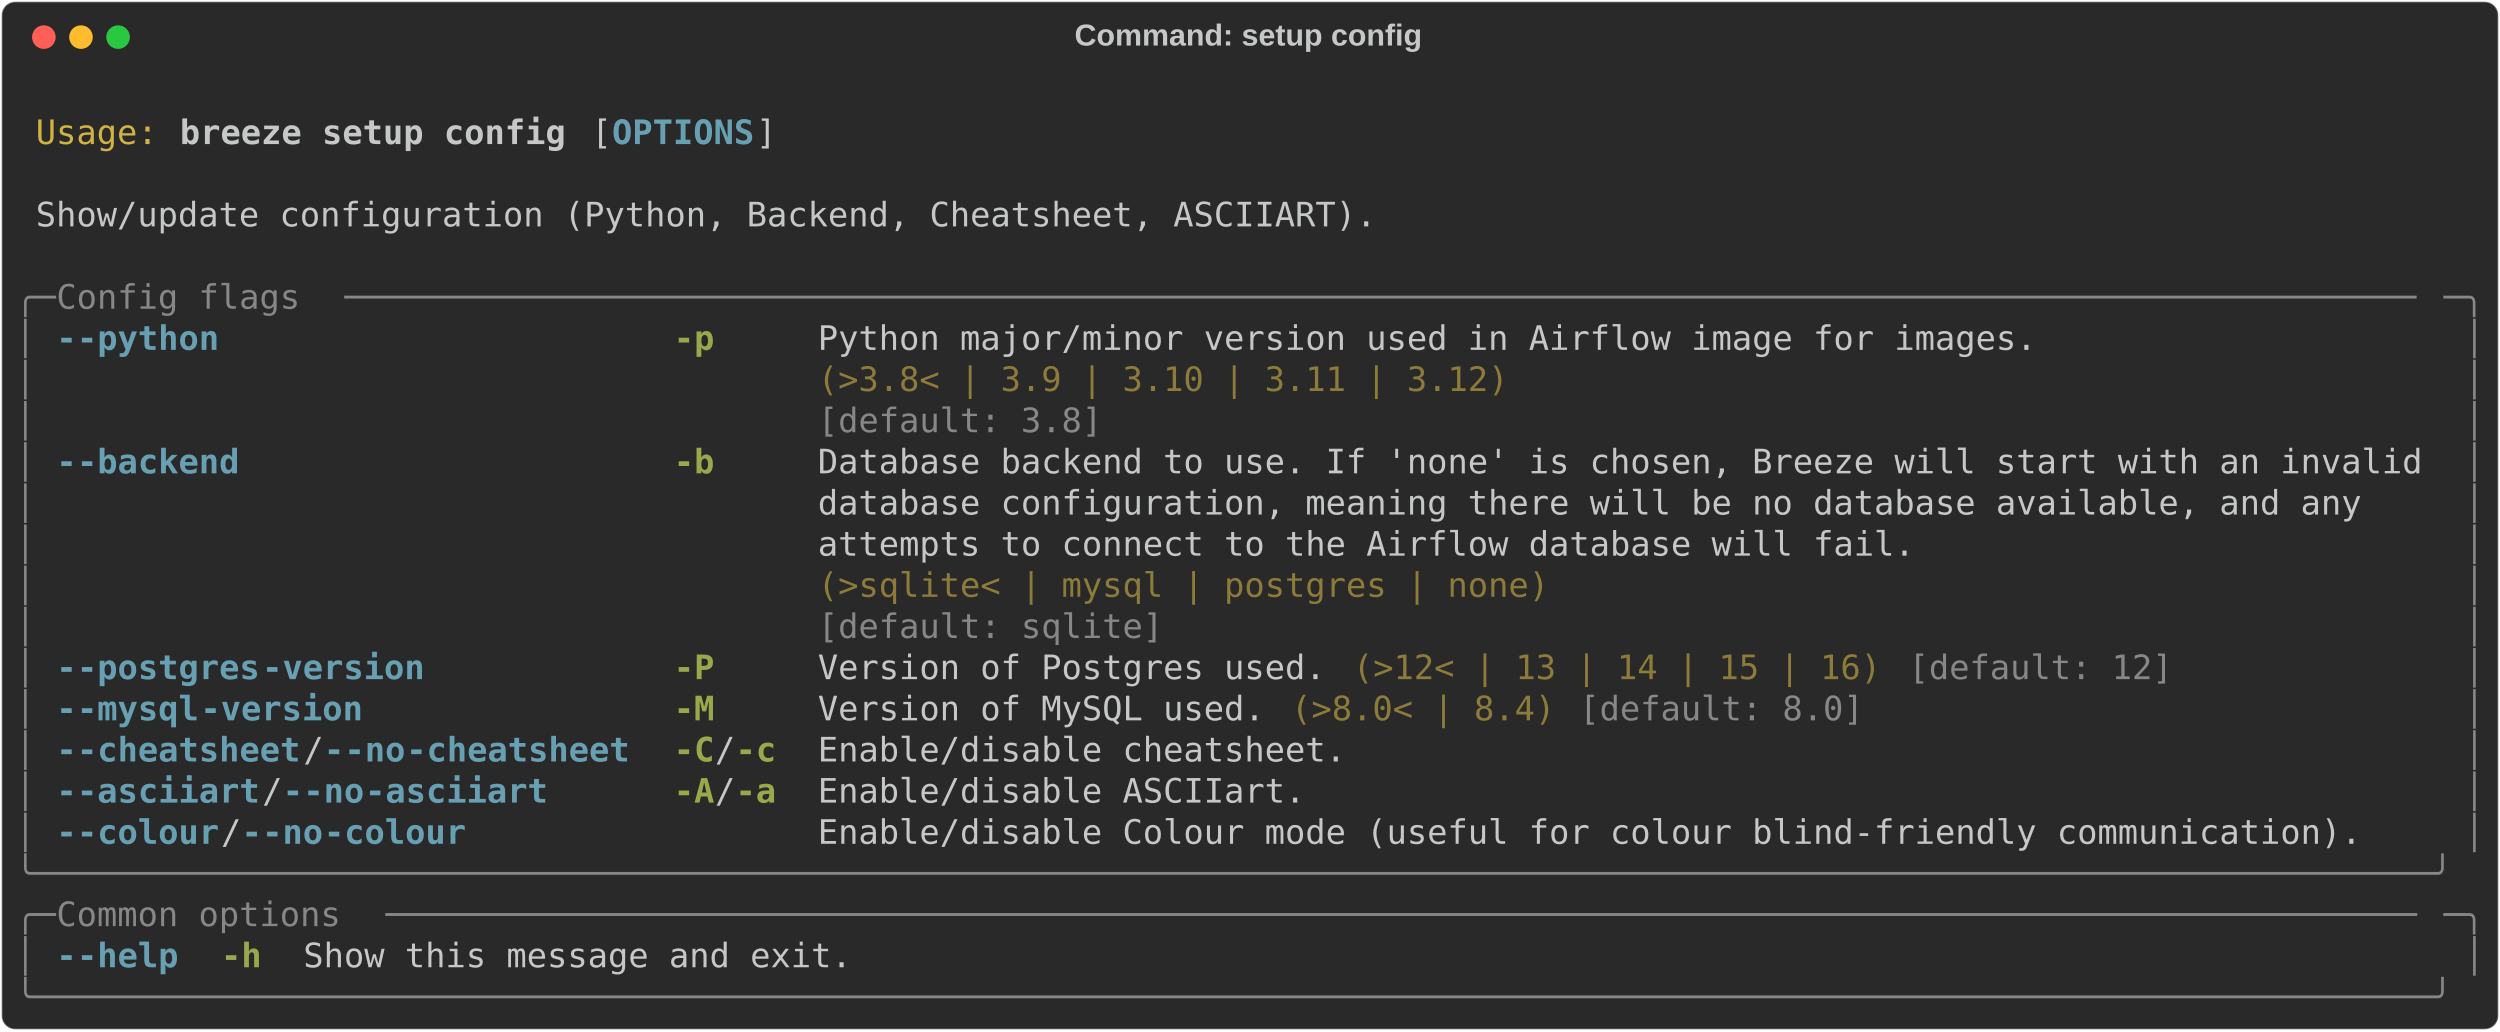
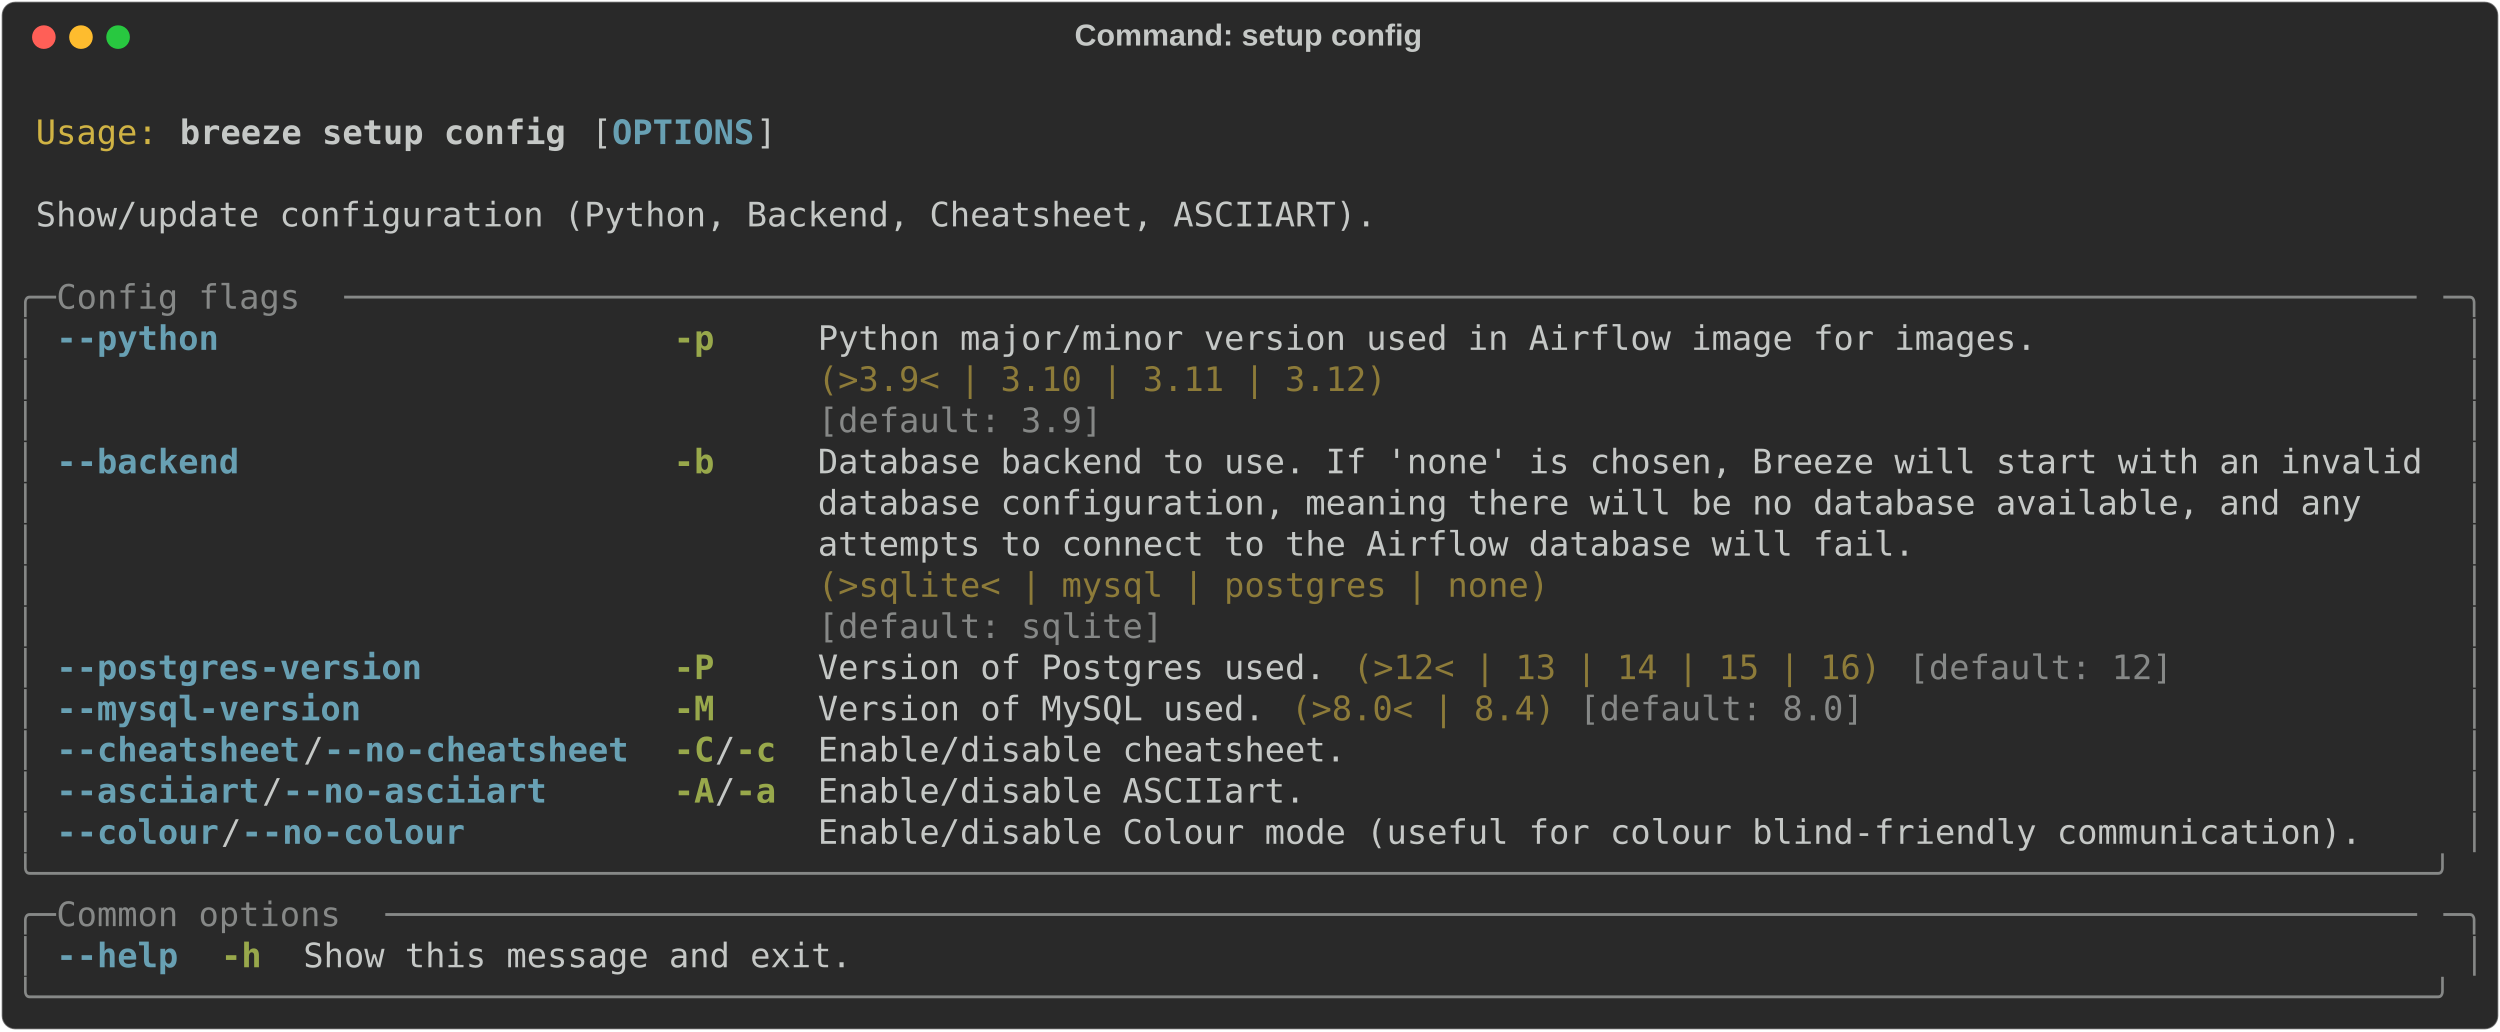
<svg xmlns="http://www.w3.org/2000/svg" class="rich-terminal" viewBox="0 0 1482 611.2">
  <style>

    @font-face {
        font-family: "Fira Code";
        src: local("FiraCode-Regular"),
                url("https://cdnjs.cloudflare.com/ajax/libs/firacode/6.2.0/woff2/FiraCode-Regular.woff2") format("woff2"),
                url("https://cdnjs.cloudflare.com/ajax/libs/firacode/6.2.0/woff/FiraCode-Regular.woff") format("woff");
        font-style: normal;
        font-weight: 400;
    }
    @font-face {
        font-family: "Fira Code";
        src: local("FiraCode-Bold"),
                url("https://cdnjs.cloudflare.com/ajax/libs/firacode/6.2.0/woff2/FiraCode-Bold.woff2") format("woff2"),
                url("https://cdnjs.cloudflare.com/ajax/libs/firacode/6.2.0/woff/FiraCode-Bold.woff") format("woff");
        font-style: bold;
        font-weight: 700;
    }

    .breeze-setup-config-matrix {
        font-family: Fira Code, monospace;
        font-size: 20px;
        line-height: 24.4px;
        font-variant-east-asian: full-width;
    }

    .breeze-setup-config-title {
        font-size: 18px;
        font-weight: bold;
        font-family: arial;
    }

    .breeze-setup-config-r1 { fill: #c5c8c6 }
.breeze-setup-config-r2 { fill: #d0b344 }
.breeze-setup-config-r3 { fill: #c5c8c6;font-weight: bold }
.breeze-setup-config-r4 { fill: #68a0b3;font-weight: bold }
.breeze-setup-config-r5 { fill: #868887 }
.breeze-setup-config-r6 { fill: #98a84b;font-weight: bold }
.breeze-setup-config-r7 { fill: #8d7b39 }
    </style>
  <defs>
    <clipPath id="breeze-setup-config-clip-terminal">
      <rect x="0" y="0" width="1463.0" height="560.2" />
    </clipPath>
    <clipPath id="breeze-setup-config-line-0">
      <rect x="0" y="1.5" width="1464" height="24.65" />
    </clipPath>
    <clipPath id="breeze-setup-config-line-1">
      <rect x="0" y="25.9" width="1464" height="24.65" />
    </clipPath>
    <clipPath id="breeze-setup-config-line-2">
      <rect x="0" y="50.3" width="1464" height="24.65" />
    </clipPath>
    <clipPath id="breeze-setup-config-line-3">
      <rect x="0" y="74.7" width="1464" height="24.65" />
    </clipPath>
    <clipPath id="breeze-setup-config-line-4">
      <rect x="0" y="99.1" width="1464" height="24.65" />
    </clipPath>
    <clipPath id="breeze-setup-config-line-5">
      <rect x="0" y="123.5" width="1464" height="24.65" />
    </clipPath>
    <clipPath id="breeze-setup-config-line-6">
      <rect x="0" y="147.9" width="1464" height="24.65" />
    </clipPath>
    <clipPath id="breeze-setup-config-line-7">
      <rect x="0" y="172.3" width="1464" height="24.65" />
    </clipPath>
    <clipPath id="breeze-setup-config-line-8">
      <rect x="0" y="196.7" width="1464" height="24.65" />
    </clipPath>
    <clipPath id="breeze-setup-config-line-9">
      <rect x="0" y="221.1" width="1464" height="24.65" />
    </clipPath>
    <clipPath id="breeze-setup-config-line-10">
      <rect x="0" y="245.5" width="1464" height="24.65" />
    </clipPath>
    <clipPath id="breeze-setup-config-line-11">
      <rect x="0" y="269.9" width="1464" height="24.65" />
    </clipPath>
    <clipPath id="breeze-setup-config-line-12">
      <rect x="0" y="294.3" width="1464" height="24.65" />
    </clipPath>
    <clipPath id="breeze-setup-config-line-13">
      <rect x="0" y="318.7" width="1464" height="24.65" />
    </clipPath>
    <clipPath id="breeze-setup-config-line-14">
      <rect x="0" y="343.1" width="1464" height="24.65" />
    </clipPath>
    <clipPath id="breeze-setup-config-line-15">
      <rect x="0" y="367.5" width="1464" height="24.65" />
    </clipPath>
    <clipPath id="breeze-setup-config-line-16">
      <rect x="0" y="391.9" width="1464" height="24.65" />
    </clipPath>
    <clipPath id="breeze-setup-config-line-17">
      <rect x="0" y="416.3" width="1464" height="24.65" />
    </clipPath>
    <clipPath id="breeze-setup-config-line-18">
      <rect x="0" y="440.7" width="1464" height="24.65" />
    </clipPath>
    <clipPath id="breeze-setup-config-line-19">
      <rect x="0" y="465.1" width="1464" height="24.65" />
    </clipPath>
    <clipPath id="breeze-setup-config-line-20">
      <rect x="0" y="489.5" width="1464" height="24.65" />
    </clipPath>
    <clipPath id="breeze-setup-config-line-21">
      <rect x="0" y="513.9" width="1464" height="24.65" />
    </clipPath>
  </defs>
  <rect fill="#292929" stroke="rgba(255,255,255,0.35)" stroke-width="1" x="1" y="1" width="1480" height="609.2" rx="8" />
  <text class="breeze-setup-config-title" fill="#c5c8c6" text-anchor="middle" x="740" y="27">Command: setup config</text>
  <g transform="translate(26,22)">
    <circle cx="0" cy="0" r="7" fill="#ff5f57" />
    <circle cx="22" cy="0" r="7" fill="#febc2e" />
    <circle cx="44" cy="0" r="7" fill="#28c840" />
  </g>
  <g transform="translate(9, 41)" clip-path="url(#breeze-setup-config-clip-terminal)">
    <g class="breeze-setup-config-matrix">
      <text class="breeze-setup-config-r1" x="1464" y="20" textLength="12.2" clip-path="url(#breeze-setup-config-line-0)">
</text>
      <text class="breeze-setup-config-r2" x="12.2" y="44.4" textLength="73.2" clip-path="url(#breeze-setup-config-line-1)">Usage:</text>
      <text class="breeze-setup-config-r3" x="97.6" y="44.4" textLength="231.8" clip-path="url(#breeze-setup-config-line-1)">breeze setup config</text>
      <text class="breeze-setup-config-r1" x="341.6" y="44.4" textLength="12.2" clip-path="url(#breeze-setup-config-line-1)">[</text>
      <text class="breeze-setup-config-r4" x="353.8" y="44.4" textLength="85.4" clip-path="url(#breeze-setup-config-line-1)">OPTIONS</text>
      <text class="breeze-setup-config-r1" x="439.2" y="44.4" textLength="12.2" clip-path="url(#breeze-setup-config-line-1)">]</text>
      <text class="breeze-setup-config-r1" x="1464" y="44.4" textLength="12.2" clip-path="url(#breeze-setup-config-line-1)">
</text>
      <text class="breeze-setup-config-r1" x="1464" y="68.8" textLength="12.2" clip-path="url(#breeze-setup-config-line-2)">
</text>
      <text class="breeze-setup-config-r1" x="12.2" y="93.2" textLength="805.2" clip-path="url(#breeze-setup-config-line-3)">Show/update configuration (Python, Backend, Cheatsheet, ASCIIART).</text>
      <text class="breeze-setup-config-r1" x="1464" y="93.2" textLength="12.2" clip-path="url(#breeze-setup-config-line-3)">
</text>
      <text class="breeze-setup-config-r1" x="1464" y="117.6" textLength="12.2" clip-path="url(#breeze-setup-config-line-4)">
</text>
      <text class="breeze-setup-config-r5" x="0" y="142" textLength="24.4" clip-path="url(#breeze-setup-config-line-5)">╭─</text>
      <text class="breeze-setup-config-r5" x="24.4" y="142" textLength="170.8" clip-path="url(#breeze-setup-config-line-5)"> Config flags </text>
      <text class="breeze-setup-config-r5" x="195.2" y="142" textLength="1244.4" clip-path="url(#breeze-setup-config-line-5)">──────────────────────────────────────────────────────────────────────────────────────────────────────</text>
      <text class="breeze-setup-config-r5" x="1439.6" y="142" textLength="24.4" clip-path="url(#breeze-setup-config-line-5)">─╮</text>
      <text class="breeze-setup-config-r1" x="1464" y="142" textLength="12.2" clip-path="url(#breeze-setup-config-line-5)">
</text>
      <text class="breeze-setup-config-r5" x="0" y="166.4" textLength="12.2" clip-path="url(#breeze-setup-config-line-6)">│</text>
-       <text class="breeze-setup-config-r4" x="24.4" y="166.4" textLength="12.2" clip-path="url(#breeze-setup-config-line-6)">-</text>
-       <text class="breeze-setup-config-r4" x="36.6" y="166.4" textLength="85.4" clip-path="url(#breeze-setup-config-line-6)">-python</text>
+       <text class="breeze-setup-config-r4" x="24.4" y="166.4" textLength="97.6" clip-path="url(#breeze-setup-config-line-6)">--python</text>
      <text class="breeze-setup-config-r6" x="390.4" y="166.4" textLength="24.4" clip-path="url(#breeze-setup-config-line-6)">-p</text>
      <text class="breeze-setup-config-r1" x="475.8" y="166.4" textLength="732" clip-path="url(#breeze-setup-config-line-6)">Python major/minor version used in Airflow image for images.</text>
      <text class="breeze-setup-config-r5" x="1451.8" y="166.4" textLength="12.2" clip-path="url(#breeze-setup-config-line-6)">│</text>
      <text class="breeze-setup-config-r1" x="1464" y="166.4" textLength="12.2" clip-path="url(#breeze-setup-config-line-6)">
</text>
      <text class="breeze-setup-config-r5" x="0" y="190.8" textLength="12.2" clip-path="url(#breeze-setup-config-line-7)">│</text>
-       <text class="breeze-setup-config-r7" x="475.8" y="190.8" textLength="732" clip-path="url(#breeze-setup-config-line-7)">(&gt;3.8&lt; | 3.9 | 3.10 | 3.11 | 3.12)                          </text>
+       <text class="breeze-setup-config-r7" x="475.8" y="190.8" textLength="732" clip-path="url(#breeze-setup-config-line-7)">(&gt;3.9&lt; | 3.10 | 3.11 | 3.12)                                </text>
      <text class="breeze-setup-config-r5" x="1451.8" y="190.8" textLength="12.2" clip-path="url(#breeze-setup-config-line-7)">│</text>
      <text class="breeze-setup-config-r1" x="1464" y="190.8" textLength="12.2" clip-path="url(#breeze-setup-config-line-7)">
</text>
      <text class="breeze-setup-config-r5" x="0" y="215.2" textLength="12.2" clip-path="url(#breeze-setup-config-line-8)">│</text>
-       <text class="breeze-setup-config-r5" x="475.8" y="215.2" textLength="732" clip-path="url(#breeze-setup-config-line-8)">[default: 3.8]                                              </text>
+       <text class="breeze-setup-config-r5" x="475.8" y="215.2" textLength="732" clip-path="url(#breeze-setup-config-line-8)">[default: 3.9]                                              </text>
      <text class="breeze-setup-config-r5" x="1451.8" y="215.2" textLength="12.2" clip-path="url(#breeze-setup-config-line-8)">│</text>
      <text class="breeze-setup-config-r1" x="1464" y="215.2" textLength="12.2" clip-path="url(#breeze-setup-config-line-8)">
</text>
      <text class="breeze-setup-config-r5" x="0" y="239.6" textLength="12.2" clip-path="url(#breeze-setup-config-line-9)">│</text>
-       <text class="breeze-setup-config-r4" x="24.4" y="239.6" textLength="12.2" clip-path="url(#breeze-setup-config-line-9)">-</text>
-       <text class="breeze-setup-config-r4" x="36.6" y="239.6" textLength="97.6" clip-path="url(#breeze-setup-config-line-9)">-backend</text>
+       <text class="breeze-setup-config-r4" x="24.4" y="239.6" textLength="109.8" clip-path="url(#breeze-setup-config-line-9)">--backend</text>
      <text class="breeze-setup-config-r6" x="390.4" y="239.6" textLength="24.4" clip-path="url(#breeze-setup-config-line-9)">-b</text>
      <text class="breeze-setup-config-r1" x="475.8" y="239.6" textLength="963.8" clip-path="url(#breeze-setup-config-line-9)">Database backend to use. If 'none' is chosen, Breeze will start with an invalid</text>
      <text class="breeze-setup-config-r5" x="1451.8" y="239.6" textLength="12.2" clip-path="url(#breeze-setup-config-line-9)">│</text>
      <text class="breeze-setup-config-r1" x="1464" y="239.6" textLength="12.2" clip-path="url(#breeze-setup-config-line-9)">
</text>
      <text class="breeze-setup-config-r5" x="0" y="264" textLength="12.2" clip-path="url(#breeze-setup-config-line-10)">│</text>
      <text class="breeze-setup-config-r1" x="475.8" y="264" textLength="963.8" clip-path="url(#breeze-setup-config-line-10)">database configuration, meaning there will be no database available, and any   </text>
      <text class="breeze-setup-config-r5" x="1451.8" y="264" textLength="12.2" clip-path="url(#breeze-setup-config-line-10)">│</text>
      <text class="breeze-setup-config-r1" x="1464" y="264" textLength="12.2" clip-path="url(#breeze-setup-config-line-10)">
</text>
      <text class="breeze-setup-config-r5" x="0" y="288.4" textLength="12.2" clip-path="url(#breeze-setup-config-line-11)">│</text>
      <text class="breeze-setup-config-r1" x="475.8" y="288.4" textLength="963.8" clip-path="url(#breeze-setup-config-line-11)">attempts to connect to the Airflow database will fail.                         </text>
      <text class="breeze-setup-config-r5" x="1451.8" y="288.4" textLength="12.2" clip-path="url(#breeze-setup-config-line-11)">│</text>
      <text class="breeze-setup-config-r1" x="1464" y="288.4" textLength="12.2" clip-path="url(#breeze-setup-config-line-11)">
</text>
      <text class="breeze-setup-config-r5" x="0" y="312.8" textLength="12.2" clip-path="url(#breeze-setup-config-line-12)">│</text>
      <text class="breeze-setup-config-r7" x="475.8" y="312.8" textLength="963.8" clip-path="url(#breeze-setup-config-line-12)">(&gt;sqlite&lt; | mysql | postgres | none)                                           </text>
      <text class="breeze-setup-config-r5" x="1451.8" y="312.8" textLength="12.2" clip-path="url(#breeze-setup-config-line-12)">│</text>
      <text class="breeze-setup-config-r1" x="1464" y="312.8" textLength="12.2" clip-path="url(#breeze-setup-config-line-12)">
</text>
      <text class="breeze-setup-config-r5" x="0" y="337.2" textLength="12.2" clip-path="url(#breeze-setup-config-line-13)">│</text>
      <text class="breeze-setup-config-r5" x="475.8" y="337.2" textLength="963.8" clip-path="url(#breeze-setup-config-line-13)">[default: sqlite]                                                              </text>
      <text class="breeze-setup-config-r5" x="1451.8" y="337.2" textLength="12.2" clip-path="url(#breeze-setup-config-line-13)">│</text>
      <text class="breeze-setup-config-r1" x="1464" y="337.2" textLength="12.2" clip-path="url(#breeze-setup-config-line-13)">
</text>
      <text class="breeze-setup-config-r5" x="0" y="361.6" textLength="12.2" clip-path="url(#breeze-setup-config-line-14)">│</text>
-       <text class="breeze-setup-config-r4" x="24.4" y="361.6" textLength="12.2" clip-path="url(#breeze-setup-config-line-14)">-</text>
-       <text class="breeze-setup-config-r4" x="36.6" y="361.6" textLength="109.8" clip-path="url(#breeze-setup-config-line-14)">-postgres</text>
-       <text class="breeze-setup-config-r4" x="146.4" y="361.6" textLength="97.6" clip-path="url(#breeze-setup-config-line-14)">-version</text>
+       <text class="breeze-setup-config-r4" x="24.4" y="361.6" textLength="219.6" clip-path="url(#breeze-setup-config-line-14)">--postgres-version</text>
      <text class="breeze-setup-config-r6" x="390.4" y="361.6" textLength="24.4" clip-path="url(#breeze-setup-config-line-14)">-P</text>
      <text class="breeze-setup-config-r1" x="475.8" y="361.6" textLength="305" clip-path="url(#breeze-setup-config-line-14)">Version of Postgres used.</text>
      <text class="breeze-setup-config-r7" x="793" y="361.6" textLength="317.2" clip-path="url(#breeze-setup-config-line-14)">(&gt;12&lt; | 13 | 14 | 15 | 16)</text>
      <text class="breeze-setup-config-r5" x="1122.4" y="361.6" textLength="158.6" clip-path="url(#breeze-setup-config-line-14)">[default: 12]</text>
      <text class="breeze-setup-config-r5" x="1451.8" y="361.6" textLength="12.2" clip-path="url(#breeze-setup-config-line-14)">│</text>
      <text class="breeze-setup-config-r1" x="1464" y="361.6" textLength="12.2" clip-path="url(#breeze-setup-config-line-14)">
</text>
      <text class="breeze-setup-config-r5" x="0" y="386" textLength="12.2" clip-path="url(#breeze-setup-config-line-15)">│</text>
-       <text class="breeze-setup-config-r4" x="24.4" y="386" textLength="12.2" clip-path="url(#breeze-setup-config-line-15)">-</text>
-       <text class="breeze-setup-config-r4" x="36.6" y="386" textLength="73.2" clip-path="url(#breeze-setup-config-line-15)">-mysql</text>
-       <text class="breeze-setup-config-r4" x="109.8" y="386" textLength="97.6" clip-path="url(#breeze-setup-config-line-15)">-version</text>
+       <text class="breeze-setup-config-r4" x="24.4" y="386" textLength="183" clip-path="url(#breeze-setup-config-line-15)">--mysql-version</text>
      <text class="breeze-setup-config-r6" x="390.4" y="386" textLength="24.4" clip-path="url(#breeze-setup-config-line-15)">-M</text>
      <text class="breeze-setup-config-r1" x="475.8" y="386" textLength="268.4" clip-path="url(#breeze-setup-config-line-15)">Version of MySQL used.</text>
      <text class="breeze-setup-config-r7" x="756.4" y="386" textLength="158.6" clip-path="url(#breeze-setup-config-line-15)">(&gt;8.0&lt; | 8.4)</text>
      <text class="breeze-setup-config-r5" x="927.2" y="386" textLength="170.8" clip-path="url(#breeze-setup-config-line-15)">[default: 8.0]</text>
      <text class="breeze-setup-config-r5" x="1451.8" y="386" textLength="12.2" clip-path="url(#breeze-setup-config-line-15)">│</text>
      <text class="breeze-setup-config-r1" x="1464" y="386" textLength="12.2" clip-path="url(#breeze-setup-config-line-15)">
</text>
      <text class="breeze-setup-config-r5" x="0" y="410.4" textLength="12.2" clip-path="url(#breeze-setup-config-line-16)">│</text>
-       <text class="breeze-setup-config-r4" x="24.4" y="410.4" textLength="12.2" clip-path="url(#breeze-setup-config-line-16)">-</text>
-       <text class="breeze-setup-config-r4" x="36.6" y="410.4" textLength="134.2" clip-path="url(#breeze-setup-config-line-16)">-cheatsheet</text>
+       <text class="breeze-setup-config-r4" x="24.4" y="410.4" textLength="146.4" clip-path="url(#breeze-setup-config-line-16)">--cheatsheet</text>
      <text class="breeze-setup-config-r1" x="170.8" y="410.4" textLength="12.2" clip-path="url(#breeze-setup-config-line-16)">/</text>
-       <text class="breeze-setup-config-r4" x="183" y="410.4" textLength="12.2" clip-path="url(#breeze-setup-config-line-16)">-</text>
-       <text class="breeze-setup-config-r4" x="195.2" y="410.4" textLength="36.6" clip-path="url(#breeze-setup-config-line-16)">-no</text>
-       <text class="breeze-setup-config-r4" x="231.8" y="410.4" textLength="134.2" clip-path="url(#breeze-setup-config-line-16)">-cheatsheet</text>
+       <text class="breeze-setup-config-r4" x="183" y="410.4" textLength="183" clip-path="url(#breeze-setup-config-line-16)">--no-cheatsheet</text>
      <text class="breeze-setup-config-r6" x="390.4" y="410.4" textLength="24.4" clip-path="url(#breeze-setup-config-line-16)">-C</text>
      <text class="breeze-setup-config-r1" x="414.8" y="410.4" textLength="12.2" clip-path="url(#breeze-setup-config-line-16)">/</text>
      <text class="breeze-setup-config-r6" x="427" y="410.4" textLength="24.4" clip-path="url(#breeze-setup-config-line-16)">-c</text>
      <text class="breeze-setup-config-r1" x="475.8" y="410.4" textLength="317.2" clip-path="url(#breeze-setup-config-line-16)">Enable/disable cheatsheet.</text>
      <text class="breeze-setup-config-r5" x="1451.8" y="410.4" textLength="12.2" clip-path="url(#breeze-setup-config-line-16)">│</text>
      <text class="breeze-setup-config-r1" x="1464" y="410.4" textLength="12.2" clip-path="url(#breeze-setup-config-line-16)">
</text>
      <text class="breeze-setup-config-r5" x="0" y="434.8" textLength="12.2" clip-path="url(#breeze-setup-config-line-17)">│</text>
-       <text class="breeze-setup-config-r4" x="24.4" y="434.8" textLength="12.2" clip-path="url(#breeze-setup-config-line-17)">-</text>
-       <text class="breeze-setup-config-r4" x="36.6" y="434.8" textLength="109.8" clip-path="url(#breeze-setup-config-line-17)">-asciiart</text>
+       <text class="breeze-setup-config-r4" x="24.4" y="434.8" textLength="122" clip-path="url(#breeze-setup-config-line-17)">--asciiart</text>
      <text class="breeze-setup-config-r1" x="146.4" y="434.8" textLength="12.2" clip-path="url(#breeze-setup-config-line-17)">/</text>
-       <text class="breeze-setup-config-r4" x="158.6" y="434.8" textLength="12.2" clip-path="url(#breeze-setup-config-line-17)">-</text>
-       <text class="breeze-setup-config-r4" x="170.8" y="434.8" textLength="36.6" clip-path="url(#breeze-setup-config-line-17)">-no</text>
-       <text class="breeze-setup-config-r4" x="207.4" y="434.8" textLength="109.8" clip-path="url(#breeze-setup-config-line-17)">-asciiart</text>
+       <text class="breeze-setup-config-r4" x="158.6" y="434.8" textLength="158.6" clip-path="url(#breeze-setup-config-line-17)">--no-asciiart</text>
      <text class="breeze-setup-config-r6" x="390.4" y="434.8" textLength="24.4" clip-path="url(#breeze-setup-config-line-17)">-A</text>
      <text class="breeze-setup-config-r1" x="414.8" y="434.8" textLength="12.2" clip-path="url(#breeze-setup-config-line-17)">/</text>
      <text class="breeze-setup-config-r6" x="427" y="434.8" textLength="24.4" clip-path="url(#breeze-setup-config-line-17)">-a</text>
      <text class="breeze-setup-config-r1" x="475.8" y="434.8" textLength="292.8" clip-path="url(#breeze-setup-config-line-17)">Enable/disable ASCIIart.</text>
      <text class="breeze-setup-config-r5" x="1451.8" y="434.8" textLength="12.2" clip-path="url(#breeze-setup-config-line-17)">│</text>
      <text class="breeze-setup-config-r1" x="1464" y="434.8" textLength="12.2" clip-path="url(#breeze-setup-config-line-17)">
</text>
      <text class="breeze-setup-config-r5" x="0" y="459.2" textLength="12.2" clip-path="url(#breeze-setup-config-line-18)">│</text>
-       <text class="breeze-setup-config-r4" x="24.4" y="459.2" textLength="12.2" clip-path="url(#breeze-setup-config-line-18)">-</text>
-       <text class="breeze-setup-config-r4" x="36.6" y="459.2" textLength="85.4" clip-path="url(#breeze-setup-config-line-18)">-colour</text>
+       <text class="breeze-setup-config-r4" x="24.4" y="459.2" textLength="97.6" clip-path="url(#breeze-setup-config-line-18)">--colour</text>
      <text class="breeze-setup-config-r1" x="122" y="459.2" textLength="12.2" clip-path="url(#breeze-setup-config-line-18)">/</text>
-       <text class="breeze-setup-config-r4" x="134.2" y="459.2" textLength="12.2" clip-path="url(#breeze-setup-config-line-18)">-</text>
-       <text class="breeze-setup-config-r4" x="146.4" y="459.2" textLength="36.6" clip-path="url(#breeze-setup-config-line-18)">-no</text>
-       <text class="breeze-setup-config-r4" x="183" y="459.2" textLength="85.4" clip-path="url(#breeze-setup-config-line-18)">-colour</text>
+       <text class="breeze-setup-config-r4" x="134.2" y="459.2" textLength="134.2" clip-path="url(#breeze-setup-config-line-18)">--no-colour</text>
      <text class="breeze-setup-config-r1" x="475.8" y="459.2" textLength="927.2" clip-path="url(#breeze-setup-config-line-18)">Enable/disable Colour mode (useful for colour blind-friendly communication).</text>
      <text class="breeze-setup-config-r5" x="1451.8" y="459.2" textLength="12.2" clip-path="url(#breeze-setup-config-line-18)">│</text>
      <text class="breeze-setup-config-r1" x="1464" y="459.2" textLength="12.2" clip-path="url(#breeze-setup-config-line-18)">
</text>
      <text class="breeze-setup-config-r5" x="0" y="483.6" textLength="1464" clip-path="url(#breeze-setup-config-line-19)">╰──────────────────────────────────────────────────────────────────────────────────────────────────────────────────────╯</text>
      <text class="breeze-setup-config-r1" x="1464" y="483.6" textLength="12.2" clip-path="url(#breeze-setup-config-line-19)">
</text>
      <text class="breeze-setup-config-r5" x="0" y="508" textLength="24.4" clip-path="url(#breeze-setup-config-line-20)">╭─</text>
      <text class="breeze-setup-config-r5" x="24.4" y="508" textLength="195.2" clip-path="url(#breeze-setup-config-line-20)"> Common options </text>
      <text class="breeze-setup-config-r5" x="219.6" y="508" textLength="1220" clip-path="url(#breeze-setup-config-line-20)">────────────────────────────────────────────────────────────────────────────────────────────────────</text>
      <text class="breeze-setup-config-r5" x="1439.6" y="508" textLength="24.4" clip-path="url(#breeze-setup-config-line-20)">─╮</text>
      <text class="breeze-setup-config-r1" x="1464" y="508" textLength="12.2" clip-path="url(#breeze-setup-config-line-20)">
</text>
      <text class="breeze-setup-config-r5" x="0" y="532.4" textLength="12.2" clip-path="url(#breeze-setup-config-line-21)">│</text>
-       <text class="breeze-setup-config-r4" x="24.4" y="532.4" textLength="12.2" clip-path="url(#breeze-setup-config-line-21)">-</text>
-       <text class="breeze-setup-config-r4" x="36.6" y="532.4" textLength="61" clip-path="url(#breeze-setup-config-line-21)">-help</text>
+       <text class="breeze-setup-config-r4" x="24.4" y="532.4" textLength="73.2" clip-path="url(#breeze-setup-config-line-21)">--help</text>
      <text class="breeze-setup-config-r6" x="122" y="532.4" textLength="24.4" clip-path="url(#breeze-setup-config-line-21)">-h</text>
      <text class="breeze-setup-config-r1" x="170.8" y="532.4" textLength="329.4" clip-path="url(#breeze-setup-config-line-21)">Show this message and exit.</text>
      <text class="breeze-setup-config-r5" x="1451.8" y="532.4" textLength="12.2" clip-path="url(#breeze-setup-config-line-21)">│</text>
      <text class="breeze-setup-config-r1" x="1464" y="532.4" textLength="12.2" clip-path="url(#breeze-setup-config-line-21)">
</text>
      <text class="breeze-setup-config-r5" x="0" y="556.8" textLength="1464" clip-path="url(#breeze-setup-config-line-22)">╰──────────────────────────────────────────────────────────────────────────────────────────────────────────────────────╯</text>
      <text class="breeze-setup-config-r1" x="1464" y="556.8" textLength="12.2" clip-path="url(#breeze-setup-config-line-22)">
</text>
    </g>
  </g>
</svg>
